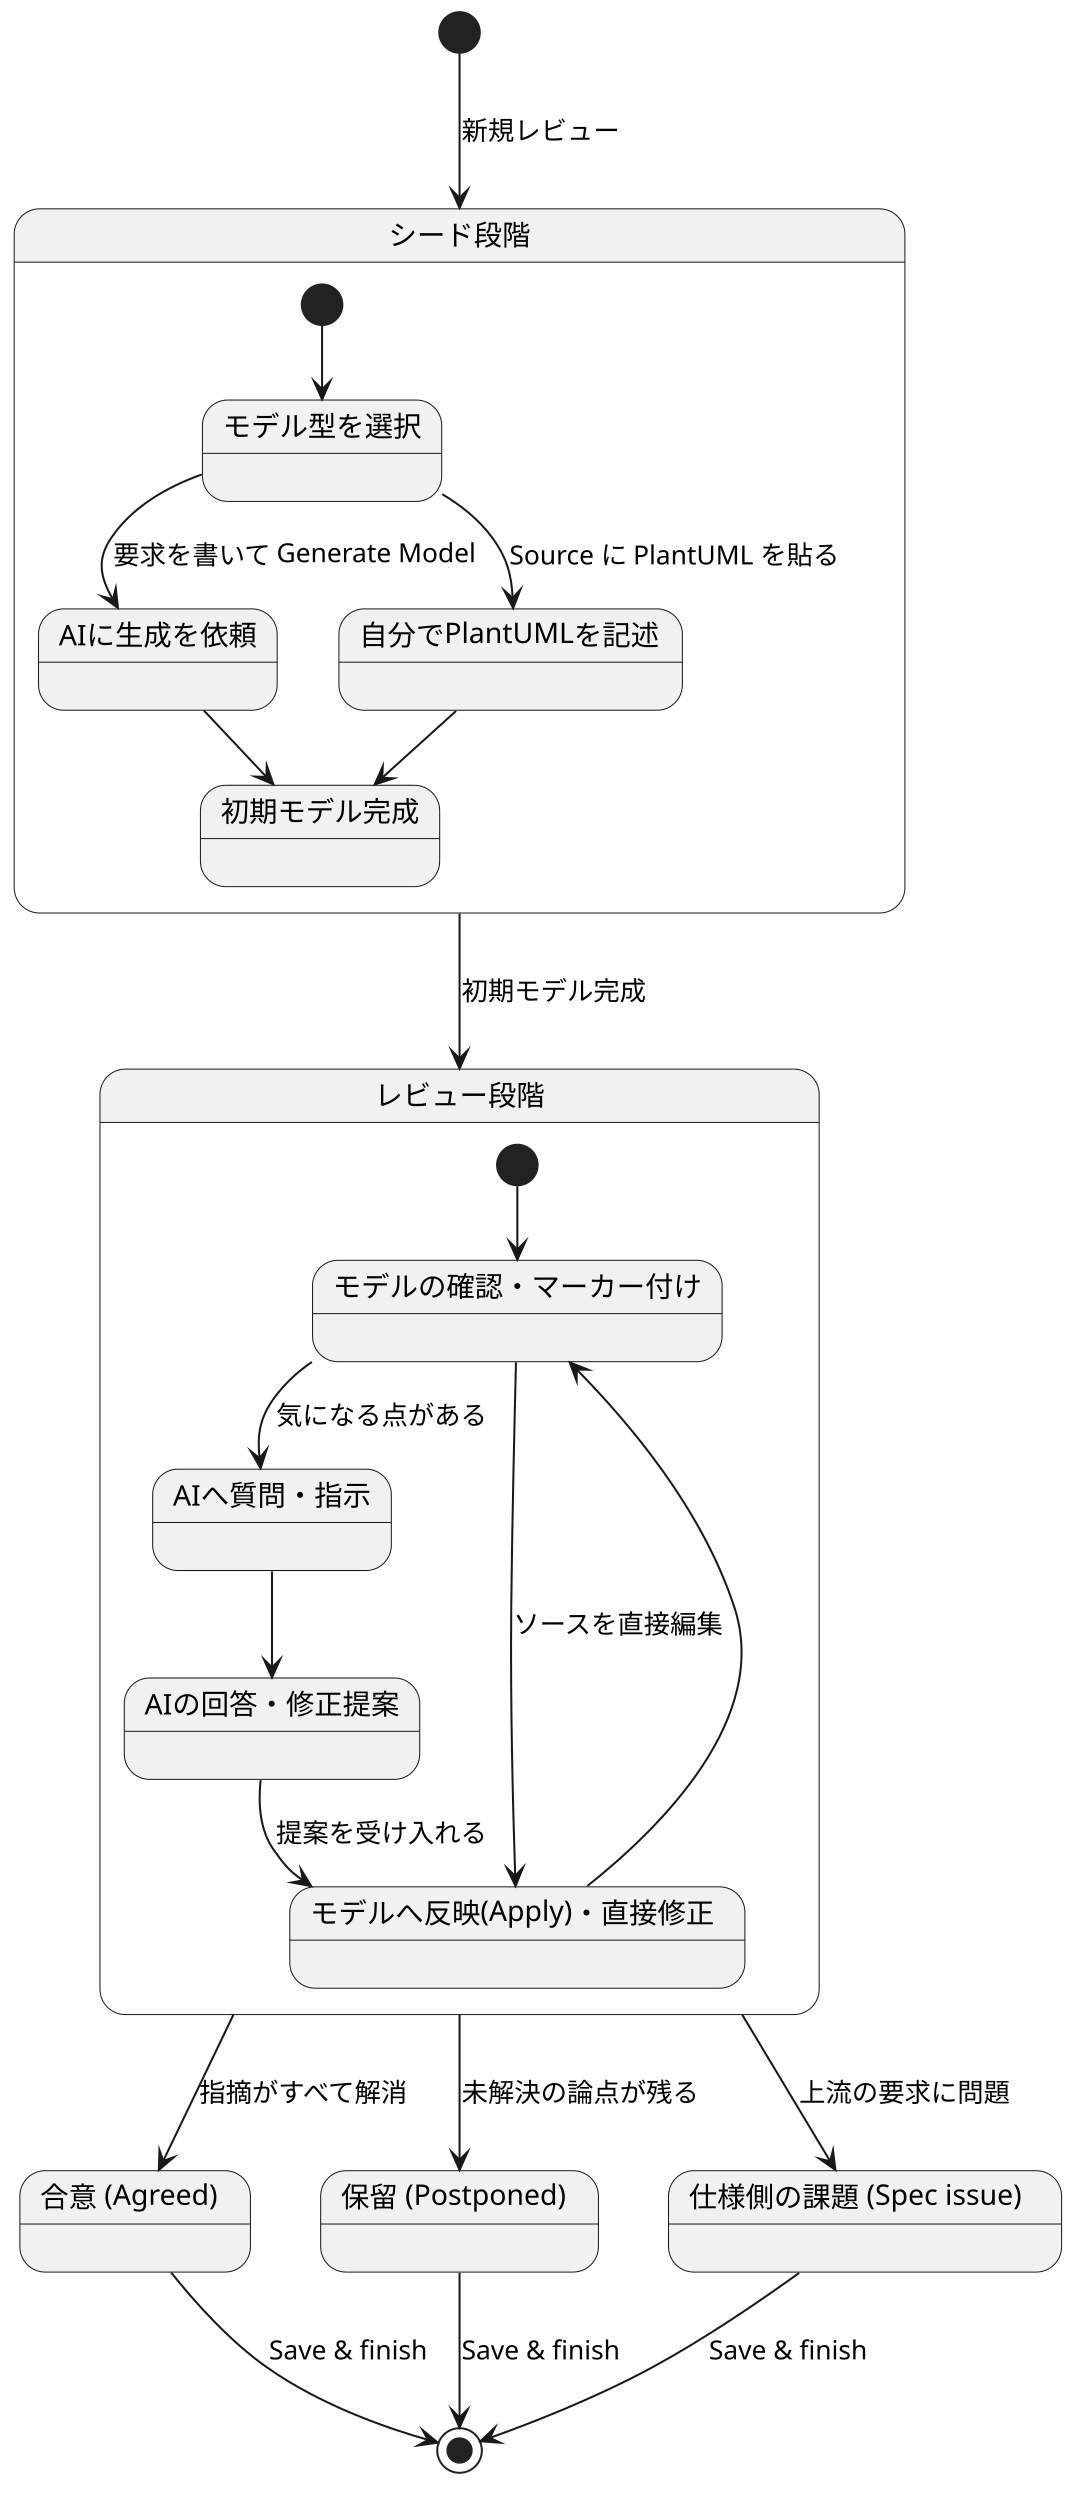
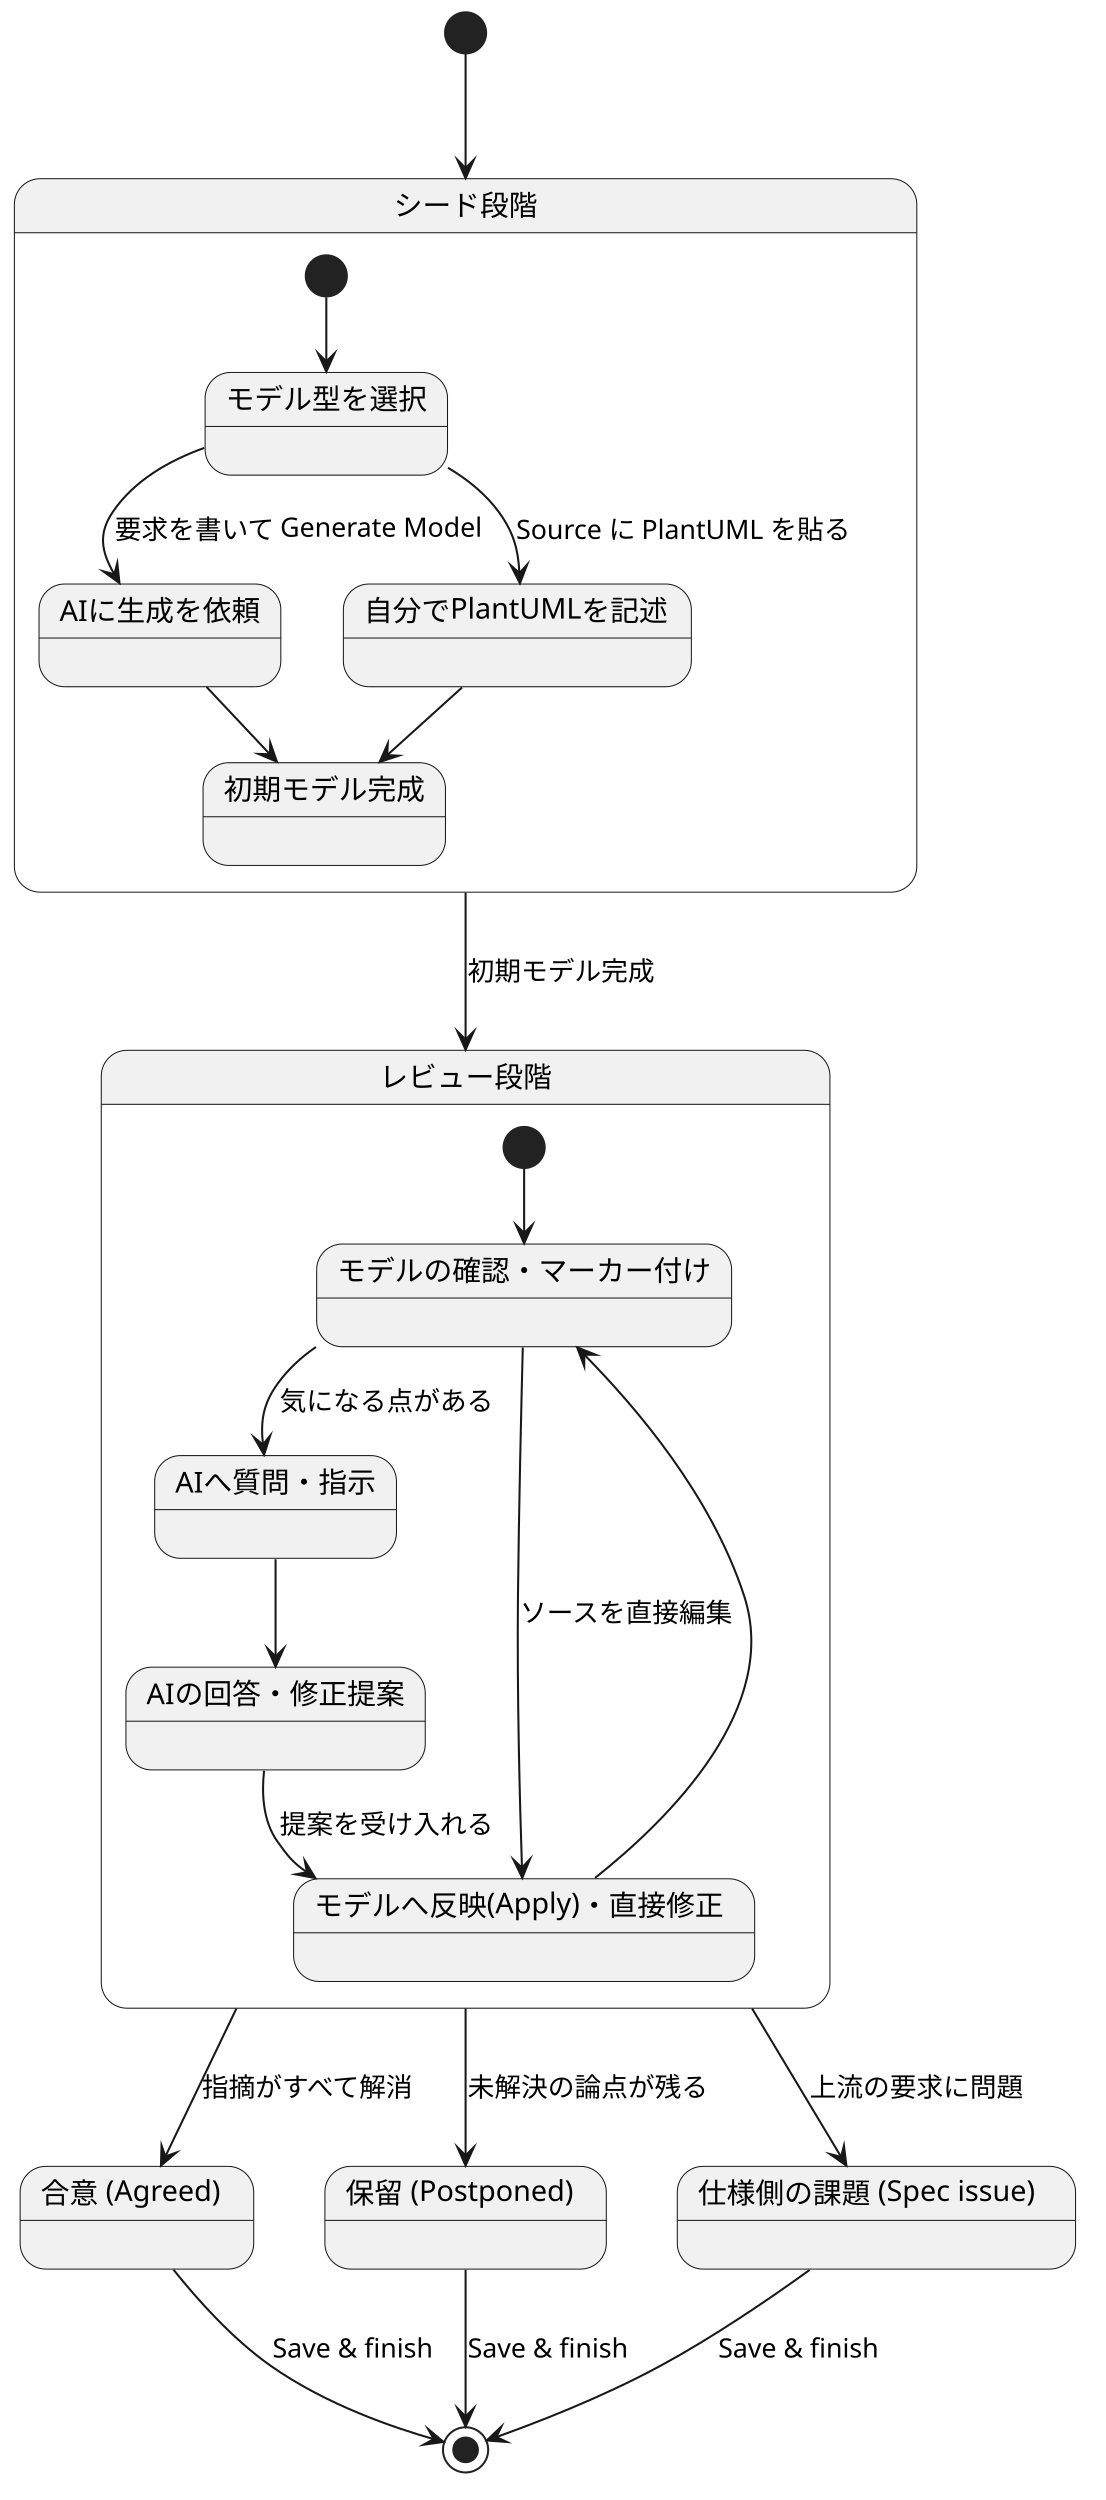
- <svg xmlns="http://www.w3.org/2000/svg" contentStyleType="text/css" data-diagram-type="STATE" height="1233px" preserveAspectRatio="none" style="width:538px;height:1233px;background:#FFFFFF;" version="1.1" viewBox="0 0 538 1233" width="538px" zoomAndPan="magnify">
+ <svg xmlns="http://www.w3.org/2000/svg" contentStyleType="text/css" data-diagram-type="STATE" height="1217px" preserveAspectRatio="none" style="width:538px;height:1217px;background:#FFFFFF;" version="1.1" viewBox="0 0 538 1217" width="538px" zoomAndPan="magnify">
  <defs />
  <g>
    <g class="entity" data-qualified-name="Seed" data-source-line="5" id="ent0001">
-       <path d="M19.5,103 L433.8,103 A12.5,12.5 0 0 1 446.3,115.5 L446.3,129.297 L7,129.297 L7,115.5 A12.5,12.5 0 0 1 19.5,103" fill="#F1F1F1" />
-       <rect fill="none" height="347.297" rx="12.5" ry="12.5" style="stroke:#181818;stroke-width:0.5;" width="439.3" x="7" y="103" />
-       <line style="stroke:#181818;stroke-width:0.5;" x1="7" x2="446.3" y1="129.297" y2="129.297" />
-       <text fill="#000000" font-family="sans-serif" font-size="14" lengthAdjust="spacing" textLength="70" x="191.65" y="120.995">シード段階</text>
+       <path d="M19.5,87 L433.8,87 A12.5,12.5 0 0 1 446.3,99.5 L446.3,113.297 L7,113.297 L7,99.5 A12.5,12.5 0 0 1 19.5,87" fill="#F1F1F1" />
+       <rect fill="none" height="347.297" rx="12.5" ry="12.5" style="stroke:#181818;stroke-width:0.5;" width="439.3" x="7" y="87" />
+       <line style="stroke:#181818;stroke-width:0.5;" x1="7" x2="446.3" y1="113.297" y2="113.297" />
+       <text fill="#000000" font-family="sans-serif" font-size="14" lengthAdjust="spacing" textLength="70" x="191.65" y="104.995">シード段階</text>
      <g class="entity" data-qualified-name="Seed.SelectType" data-source-line="7" id="ent0002">
-         <rect fill="#F1F1F1" height="50" rx="12.5" ry="12.5" style="stroke:#181818;stroke-width:0.5;" width="118" x="99.85" y="197.297" />
-         <line style="stroke:#181818;stroke-width:0.5;" x1="99.85" x2="217.85" y1="223.594" y2="223.594" />
-         <text fill="#000000" font-family="sans-serif" font-size="14" lengthAdjust="spacing" textLength="98" x="109.85" y="215.292">モデル型を選択</text>
+         <rect fill="#F1F1F1" height="50" rx="12.5" ry="12.5" style="stroke:#181818;stroke-width:0.5;" width="118" x="99.85" y="181.297" />
+         <line style="stroke:#181818;stroke-width:0.5;" x1="99.85" x2="217.85" y1="207.594" y2="207.594" />
+         <text fill="#000000" font-family="sans-serif" font-size="14" lengthAdjust="spacing" textLength="98" x="109.85" y="199.292">モデル型を選択</text>
      </g>
      <g class="entity" data-qualified-name="Seed.AIGenerate" data-source-line="8" id="ent0003">
-         <rect fill="#F1F1F1" height="50" rx="12.5" ry="12.5" style="stroke:#181818;stroke-width:0.5;" width="117.706" x="19" y="300.297" />
-         <line style="stroke:#181818;stroke-width:0.5;" x1="19" x2="136.706" y1="326.594" y2="326.594" />
-         <text fill="#000000" font-family="sans-serif" font-size="14" lengthAdjust="spacing" textLength="97.706" x="29" y="318.292">AIに生成を依頼</text>
+         <rect fill="#F1F1F1" height="50" rx="12.5" ry="12.5" style="stroke:#181818;stroke-width:0.5;" width="117.706" x="19" y="284.297" />
+         <line style="stroke:#181818;stroke-width:0.5;" x1="19" x2="136.706" y1="310.594" y2="310.594" />
+         <text fill="#000000" font-family="sans-serif" font-size="14" lengthAdjust="spacing" textLength="97.706" x="29" y="302.292">AIに生成を依頼</text>
      </g>
      <g class="entity" data-qualified-name="Seed.HumanWrite" data-source-line="9" id="ent0004">
-         <rect fill="#F1F1F1" height="50" rx="12.5" ry="12.5" style="stroke:#181818;stroke-width:0.5;" width="169.399" x="167.15" y="300.297" />
-         <line style="stroke:#181818;stroke-width:0.5;" x1="167.15" x2="336.549" y1="326.594" y2="326.594" />
-         <text fill="#000000" font-family="sans-serif" font-size="14" lengthAdjust="spacing" textLength="149.399" x="177.15" y="318.292">自分でPlantUMLを記述</text>
+         <rect fill="#F1F1F1" height="50" rx="12.5" ry="12.5" style="stroke:#181818;stroke-width:0.5;" width="169.399" x="167.15" y="284.297" />
+         <line style="stroke:#181818;stroke-width:0.5;" x1="167.15" x2="336.549" y1="310.594" y2="310.594" />
+         <text fill="#000000" font-family="sans-serif" font-size="14" lengthAdjust="spacing" textLength="149.399" x="177.15" y="302.292">自分でPlantUMLを記述</text>
      </g>
      <g class="entity" data-qualified-name="Seed.Drafted" data-source-line="10" id="ent0005">
-         <rect fill="#F1F1F1" height="50" rx="12.5" ry="12.5" style="stroke:#181818;stroke-width:0.5;" width="118" x="98.85" y="387.297" />
-         <line style="stroke:#181818;stroke-width:0.5;" x1="98.85" x2="216.85" y1="413.594" y2="413.594" />
-         <text fill="#000000" font-family="sans-serif" font-size="14" lengthAdjust="spacing" textLength="98" x="108.85" y="405.292">初期モデル完成</text>
+         <rect fill="#F1F1F1" height="50" rx="12.5" ry="12.5" style="stroke:#181818;stroke-width:0.5;" width="118" x="98.85" y="371.297" />
+         <line style="stroke:#181818;stroke-width:0.5;" x1="98.85" x2="216.85" y1="397.594" y2="397.594" />
+         <text fill="#000000" font-family="sans-serif" font-size="14" lengthAdjust="spacing" textLength="98" x="108.85" y="389.292">初期モデル完成</text>
      </g>
      <g class="start_entity" data-qualified-name="Seed..start.Seed" data-source-line="6" id="ent0014">
-         <ellipse cx="158.85" cy="150.297" fill="#222222" rx="10" ry="10" style="stroke:#222222;stroke-width:1;" />
+         <ellipse cx="158.85" cy="134.297" fill="#222222" rx="10" ry="10" style="stroke:#222222;stroke-width:1;" />
      </g>
      <g class="link" data-entity-1="ent0014" data-entity-2="ent0002" data-link-type="dependency" data-source-line="6" id="lnk15">
-         <path d="M158.85,160.737 C158.85,169.997 158.85,179.487 158.85,191.977" fill="none" id="*start*Seed-to-SelectType" style="stroke:#181818;stroke-width:1;" />
-         <polygon fill="#181818" points="158.85,196.977,162.85,187.977,158.85,191.977,154.85,187.977,158.85,196.977" style="stroke:#181818;stroke-width:1;stroke-linejoin:miter;stroke-miterlimit:10;" />
+         <path d="M158.85,144.737 C158.85,153.997 158.85,163.487 158.85,175.977" fill="none" id="*start*Seed-to-SelectType" style="stroke:#181818;stroke-width:1;" />
+         <polygon fill="#181818" points="158.85,180.977,162.85,171.977,158.85,175.977,154.85,171.977,158.85,180.977" style="stroke:#181818;stroke-width:1;stroke-linejoin:miter;stroke-miterlimit:10;" />
      </g>
      <g class="link" data-entity-1="ent0002" data-entity-2="ent0003" data-link-type="dependency" data-source-line="11" id="lnk16">
-         <path d="M99.46,234.037 C82.19,240.227 65.2,249.957 54.85,265.297 C47.78,275.777 49.197,284.425 55.657,295.534" fill="none" id="SelectType-to-AIGenerate" style="stroke:#181818;stroke-width:1;" />
-         <polygon fill="#181818" points="58.17,299.857,57.104,290.066,55.657,295.534,50.188,294.087,58.17,299.857" style="stroke:#181818;stroke-width:1;stroke-linejoin:miter;stroke-miterlimit:10;" />
-         <text fill="#000000" font-family="sans-serif" font-size="13" lengthAdjust="spacing" textLength="186.012" x="55.85" y="278.364">要求を書いて Generate Model</text>
+         <path d="M99.46,218.037 C82.19,224.227 65.2,233.957 54.85,249.297 C47.78,259.777 49.197,268.425 55.657,279.534" fill="none" id="SelectType-to-AIGenerate" style="stroke:#181818;stroke-width:1;" />
+         <polygon fill="#181818" points="58.17,283.857,57.104,274.066,55.657,279.534,50.188,278.087,58.17,283.857" style="stroke:#181818;stroke-width:1;stroke-linejoin:miter;stroke-miterlimit:10;" />
+         <text fill="#000000" font-family="sans-serif" font-size="13" lengthAdjust="spacing" textLength="186.012" x="55.85" y="262.364">要求を書いて Generate Model</text>
      </g>
      <g class="link" data-entity-1="ent0002" data-entity-2="ent0004" data-link-type="dependency" data-source-line="12" id="lnk17">
-         <path d="M218.09,243.727 C227.61,249.377 236.42,256.467 242.85,265.297 C250.05,275.177 252.268,283.493 252.848,294.973" fill="none" id="SelectType-to-HumanWrite" style="stroke:#181818;stroke-width:1;" />
-         <polygon fill="#181818" points="253.1,299.967,256.641,290.776,252.848,294.973,248.651,291.18,253.1,299.967" style="stroke:#181818;stroke-width:1;stroke-linejoin:miter;stroke-miterlimit:10;" />
-         <text fill="#000000" font-family="sans-serif" font-size="13" lengthAdjust="spacing" textLength="170.06" x="251.24" y="278.364">Source に PlantUML を貼る</text>
+         <path d="M218.09,227.727 C227.61,233.377 236.42,240.467 242.85,249.297 C250.05,259.177 252.268,267.493 252.848,278.973" fill="none" id="SelectType-to-HumanWrite" style="stroke:#181818;stroke-width:1;" />
+         <polygon fill="#181818" points="253.1,283.967,256.641,274.776,252.848,278.973,248.651,275.18,253.1,283.967" style="stroke:#181818;stroke-width:1;stroke-linejoin:miter;stroke-miterlimit:10;" />
+         <text fill="#000000" font-family="sans-serif" font-size="13" lengthAdjust="spacing" textLength="170.06" x="251.24" y="262.364">Source に PlantUML を貼る</text>
      </g>
      <g class="link" data-entity-1="ent0003" data-entity-2="ent0005" data-link-type="dependency" data-source-line="13" id="lnk18">
-         <path d="M100.56,350.427 C111.28,361.817 120.623,371.736 131.383,383.166" fill="none" id="AIGenerate-to-Drafted" style="stroke:#181818;stroke-width:1;" />
-         <polygon fill="#181818" points="134.81,386.807,131.554,377.512,131.383,383.166,125.728,382.995,134.81,386.807" style="stroke:#181818;stroke-width:1;stroke-linejoin:miter;stroke-miterlimit:10;" />
+         <path d="M100.56,334.427 C111.28,345.817 120.623,355.736 131.383,367.166" fill="none" id="AIGenerate-to-Drafted" style="stroke:#181818;stroke-width:1;" />
+         <polygon fill="#181818" points="134.81,370.807,131.554,361.512,131.383,367.166,125.728,366.995,134.81,370.807" style="stroke:#181818;stroke-width:1;stroke-linejoin:miter;stroke-miterlimit:10;" />
      </g>
      <g class="link" data-entity-1="ent0004" data-entity-2="ent0005" data-link-type="dependency" data-source-line="14" id="lnk19">
-         <path d="M224.92,350.657 C212.33,362.037 201.089,372.204 188.499,383.584" fill="none" id="HumanWrite-to-Drafted" style="stroke:#181818;stroke-width:1;" />
-         <polygon fill="#181818" points="184.79,386.937,194.149,383.869,188.499,383.584,188.785,377.934,184.79,386.937" style="stroke:#181818;stroke-width:1;stroke-linejoin:miter;stroke-miterlimit:10;" />
+         <path d="M224.92,334.657 C212.33,346.037 201.089,356.204 188.499,367.584" fill="none" id="HumanWrite-to-Drafted" style="stroke:#181818;stroke-width:1;" />
+         <polygon fill="#181818" points="184.79,370.937,194.149,367.869,188.499,367.584,188.785,361.934,184.79,370.937" style="stroke:#181818;stroke-width:1;stroke-linejoin:miter;stroke-miterlimit:10;" />
      </g>
    </g>
    <g class="entity" data-qualified-name="Review" data-source-line="17" id="ent0006">
-       <path d="M61.8,527.29 L391.51,527.29 A12.5,12.5 0 0 1 404.01,539.79 L404.01,553.587 L49.3,553.587 L49.3,539.79 A12.5,12.5 0 0 1 61.8,527.29" fill="#F1F1F1" />
-       <rect fill="none" height="466.297" rx="12.5" ry="12.5" style="stroke:#181818;stroke-width:0.5;" width="354.71" x="49.3" y="527.29" />
-       <line style="stroke:#181818;stroke-width:0.5;" x1="49.3" x2="404.01" y1="553.587" y2="553.587" />
-       <text fill="#000000" font-family="sans-serif" font-size="14" lengthAdjust="spacing" textLength="84" x="184.655" y="545.285">レビュー段階</text>
+       <path d="M61.8,511.29 L391.51,511.29 A12.5,12.5 0 0 1 404.01,523.79 L404.01,537.587 L49.3,537.587 L49.3,523.79 A12.5,12.5 0 0 1 61.8,511.29" fill="#F1F1F1" />
+       <rect fill="none" height="466.297" rx="12.5" ry="12.5" style="stroke:#181818;stroke-width:0.5;" width="354.71" x="49.3" y="511.29" />
+       <line style="stroke:#181818;stroke-width:0.5;" x1="49.3" x2="404.01" y1="537.587" y2="537.587" />
+       <text fill="#000000" font-family="sans-serif" font-size="14" lengthAdjust="spacing" textLength="84" x="184.655" y="529.285">レビュー段階</text>
      <g class="entity" data-qualified-name="Review.Inspecting" data-source-line="19" id="ent0007">
-         <rect fill="#F1F1F1" height="50" rx="12.5" ry="12.5" style="stroke:#181818;stroke-width:0.5;" width="201.999" x="154.15" y="621.587" />
-         <line style="stroke:#181818;stroke-width:0.5;" x1="154.15" x2="356.149" y1="647.884" y2="647.884" />
-         <text fill="#000000" font-family="sans-serif" font-size="14" lengthAdjust="spacing" textLength="181.999" x="164.15" y="639.582">モデルの確認・マーカー付け</text>
+         <rect fill="#F1F1F1" height="50" rx="12.5" ry="12.5" style="stroke:#181818;stroke-width:0.5;" width="201.999" x="154.15" y="605.587" />
+         <line style="stroke:#181818;stroke-width:0.5;" x1="154.15" x2="356.149" y1="631.884" y2="631.884" />
+         <text fill="#000000" font-family="sans-serif" font-size="14" lengthAdjust="spacing" textLength="181.999" x="164.15" y="623.582">モデルの確認・マーカー付け</text>
      </g>
      <g class="entity" data-qualified-name="Review.Asking" data-source-line="20" id="ent0008">
-         <rect fill="#F1F1F1" height="50" rx="12.5" ry="12.5" style="stroke:#181818;stroke-width:0.5;" width="117.706" x="75.3" y="724.587" />
-         <line style="stroke:#181818;stroke-width:0.5;" x1="75.3" x2="193.006" y1="750.884" y2="750.884" />
-         <text fill="#000000" font-family="sans-serif" font-size="14" lengthAdjust="spacing" textLength="97.706" x="85.3" y="742.582">AIへ質問・指示</text>
+         <rect fill="#F1F1F1" height="50" rx="12.5" ry="12.5" style="stroke:#181818;stroke-width:0.5;" width="117.706" x="75.3" y="708.587" />
+         <line style="stroke:#181818;stroke-width:0.5;" x1="75.3" x2="193.006" y1="734.884" y2="734.884" />
+         <text fill="#000000" font-family="sans-serif" font-size="14" lengthAdjust="spacing" textLength="97.706" x="85.3" y="726.582">AIへ質問・指示</text>
      </g>
      <g class="entity" data-qualified-name="Review.Answering" data-source-line="21" id="ent0009">
-         <rect fill="#F1F1F1" height="50" rx="12.5" ry="12.5" style="stroke:#181818;stroke-width:0.5;" width="145.706" x="61.3" y="827.587" />
-         <line style="stroke:#181818;stroke-width:0.5;" x1="61.3" x2="207.006" y1="853.884" y2="853.884" />
-         <text fill="#000000" font-family="sans-serif" font-size="14" lengthAdjust="spacing" textLength="125.706" x="71.3" y="845.582">AIの回答・修正提案</text>
+         <rect fill="#F1F1F1" height="50" rx="12.5" ry="12.5" style="stroke:#181818;stroke-width:0.5;" width="145.706" x="61.3" y="811.587" />
+         <line style="stroke:#181818;stroke-width:0.5;" x1="61.3" x2="207.006" y1="837.884" y2="837.884" />
+         <text fill="#000000" font-family="sans-serif" font-size="14" lengthAdjust="spacing" textLength="125.706" x="71.3" y="829.582">AIの回答・修正提案</text>
      </g>
      <g class="entity" data-qualified-name="Review.Editing" data-source-line="22" id="ent0010">
-         <rect fill="#F1F1F1" height="50" rx="12.5" ry="12.5" style="stroke:#181818;stroke-width:0.5;" width="224.448" x="142.93" y="930.587" />
-         <line style="stroke:#181818;stroke-width:0.5;" x1="142.93" x2="367.378" y1="956.884" y2="956.884" />
-         <text fill="#000000" font-family="sans-serif" font-size="14" lengthAdjust="spacing" textLength="204.448" x="152.93" y="948.582">モデルへ反映(Apply)・直接修正</text>
+         <rect fill="#F1F1F1" height="50" rx="12.5" ry="12.5" style="stroke:#181818;stroke-width:0.5;" width="224.448" x="142.93" y="914.587" />
+         <line style="stroke:#181818;stroke-width:0.5;" x1="142.93" x2="367.378" y1="940.884" y2="940.884" />
+         <text fill="#000000" font-family="sans-serif" font-size="14" lengthAdjust="spacing" textLength="204.448" x="152.93" y="932.582">モデルへ反映(Apply)・直接修正</text>
      </g>
      <g class="start_entity" data-qualified-name="Review..start.Review" data-source-line="18" id="ent0020">
-         <ellipse cx="255.15" cy="574.587" fill="#222222" rx="10" ry="10" style="stroke:#222222;stroke-width:1;" />
+         <ellipse cx="255.15" cy="558.587" fill="#222222" rx="10" ry="10" style="stroke:#222222;stroke-width:1;" />
      </g>
      <g class="link" data-entity-1="ent0020" data-entity-2="ent0007" data-link-type="dependency" data-source-line="18" id="lnk21">
-         <path d="M255.15,585.027 C255.15,594.287 255.15,603.777 255.15,616.267" fill="none" id="*start*Review-to-Inspecting" style="stroke:#181818;stroke-width:1;" />
-         <polygon fill="#181818" points="255.15,621.267,259.15,612.267,255.15,616.267,251.15,612.267,255.15,621.267" style="stroke:#181818;stroke-width:1;stroke-linejoin:miter;stroke-miterlimit:10;" />
+         <path d="M255.15,569.027 C255.15,578.287 255.15,587.777 255.15,600.267" fill="none" id="*start*Review-to-Inspecting" style="stroke:#181818;stroke-width:1;" />
+         <polygon fill="#181818" points="255.15,605.267,259.15,596.267,255.15,600.267,251.15,596.267,255.15,605.267" style="stroke:#181818;stroke-width:1;stroke-linejoin:miter;stroke-miterlimit:10;" />
      </g>
      <g class="link" data-entity-1="ent0007" data-entity-2="ent0008" data-link-type="dependency" data-source-line="23" id="lnk22">
-         <path d="M153.8,671.727 C146.64,676.637 140.26,682.517 135.15,689.587 C128.07,699.387 126.778,707.715 128.008,719.205" fill="none" id="Inspecting-to-Asking" style="stroke:#181818;stroke-width:1;" />
-         <polygon fill="#181818" points="128.54,724.177,131.559,714.802,128.008,719.205,123.605,715.654,128.54,724.177" style="stroke:#181818;stroke-width:1;stroke-linejoin:miter;stroke-miterlimit:10;" />
-         <text fill="#000000" font-family="sans-serif" font-size="13" lengthAdjust="spacing" textLength="104" x="136.15" y="702.654">気になる点がある</text>
+         <path d="M153.8,655.727 C146.64,660.637 140.26,666.517 135.15,673.587 C128.07,683.387 126.778,691.715 128.008,703.205" fill="none" id="Inspecting-to-Asking" style="stroke:#181818;stroke-width:1;" />
+         <polygon fill="#181818" points="128.54,708.177,131.559,698.802,128.008,703.205,123.605,699.654,128.54,708.177" style="stroke:#181818;stroke-width:1;stroke-linejoin:miter;stroke-miterlimit:10;" />
+         <text fill="#000000" font-family="sans-serif" font-size="13" lengthAdjust="spacing" textLength="104" x="136.15" y="686.654">気になる点がある</text>
      </g>
      <g class="link" data-entity-1="ent0008" data-entity-2="ent0009" data-link-type="dependency" data-source-line="24" id="lnk23">
-         <path d="M134.15,775.037 C134.15,790.917 134.15,806.527 134.15,822.367" fill="none" id="Asking-to-Answering" style="stroke:#181818;stroke-width:1;" />
-         <polygon fill="#181818" points="134.15,827.367,138.15,818.367,134.15,822.367,130.15,818.367,134.15,827.367" style="stroke:#181818;stroke-width:1;stroke-linejoin:miter;stroke-miterlimit:10;" />
+         <path d="M134.15,759.037 C134.15,774.917 134.15,790.527 134.15,806.367" fill="none" id="Asking-to-Answering" style="stroke:#181818;stroke-width:1;" />
+         <polygon fill="#181818" points="134.15,811.367,138.15,802.367,134.15,806.367,130.15,802.367,134.15,811.367" style="stroke:#181818;stroke-width:1;stroke-linejoin:miter;stroke-miterlimit:10;" />
      </g>
      <g class="link" data-entity-1="ent0009" data-entity-2="ent0010" data-link-type="dependency" data-source-line="25" id="lnk24">
-         <path d="M128.54,877.997 C127.31,889.487 128.07,902.787 135.15,912.587 C140.19,919.567 142.365,922.556 149.405,927.416" fill="none" id="Answering-to-Editing" style="stroke:#181818;stroke-width:1;" />
-         <polygon fill="#181818" points="153.52,930.257,148.386,921.852,149.405,927.416,143.841,928.436,153.52,930.257" style="stroke:#181818;stroke-width:1;stroke-linejoin:miter;stroke-miterlimit:10;" />
-         <text fill="#000000" font-family="sans-serif" font-size="13" lengthAdjust="spacing" textLength="104" x="136.15" y="908.654">提案を受け入れる</text>
+         <path d="M128.54,861.997 C127.31,873.487 128.07,886.787 135.15,896.587 C140.19,903.567 142.365,906.556 149.405,911.416" fill="none" id="Answering-to-Editing" style="stroke:#181818;stroke-width:1;" />
+         <polygon fill="#181818" points="153.52,914.257,148.386,905.852,149.405,911.416,143.841,912.436,153.52,914.257" style="stroke:#181818;stroke-width:1;stroke-linejoin:miter;stroke-miterlimit:10;" />
+         <text fill="#000000" font-family="sans-serif" font-size="13" lengthAdjust="spacing" textLength="104" x="136.15" y="892.654">提案を受け入れる</text>
      </g>
      <g class="link" data-entity-1="ent0010" data-entity-2="ent0007" data-link-type="dependency" data-source-line="26" id="lnk25">
-         <path d="M289.66,930.187 C327.31,900.277 380.01,846.857 362.15,792.587 C346.21,744.147 310.695,702.172 284.455,675.482" fill="none" id="Editing-to-Inspecting" style="stroke:#181818;stroke-width:1;" />
-         <polygon fill="#181818" points="280.95,671.917,284.407,681.139,284.455,675.482,290.112,675.53,280.95,671.917" style="stroke:#181818;stroke-width:1;stroke-linejoin:miter;stroke-miterlimit:10;" />
+         <path d="M289.66,914.187 C327.31,884.277 380.01,830.857 362.15,776.587 C346.21,728.147 310.695,686.172 284.455,659.482" fill="none" id="Editing-to-Inspecting" style="stroke:#181818;stroke-width:1;" />
+         <polygon fill="#181818" points="280.95,655.917,284.407,665.139,284.455,659.482,290.112,659.53,280.95,655.917" style="stroke:#181818;stroke-width:1;stroke-linejoin:miter;stroke-miterlimit:10;" />
      </g>
      <g class="link" data-entity-1="ent0007" data-entity-2="ent0010" data-link-type="dependency" data-source-line="27" id="lnk26">
-         <path d="M254.49,671.957 C253.75,700.767 252.59,750.167 252.15,792.587 C251.65,841.387 253.044,893.46 254.095,925.17" fill="none" id="Inspecting-to-Editing" style="stroke:#181818;stroke-width:1;" />
-         <polygon fill="#181818" points="254.26,930.167,257.96,921.039,254.095,925.17,249.964,921.304,254.26,930.167" style="stroke:#181818;stroke-width:1;stroke-linejoin:miter;stroke-miterlimit:10;" />
-         <text fill="#000000" font-family="sans-serif" font-size="13" lengthAdjust="spacing" textLength="104" x="253.15" y="805.654">ソースを直接編集</text>
+         <path d="M254.49,655.957 C253.75,684.767 252.59,734.167 252.15,776.587 C251.65,825.387 253.044,877.46 254.095,909.17" fill="none" id="Inspecting-to-Editing" style="stroke:#181818;stroke-width:1;" />
+         <polygon fill="#181818" points="254.26,914.167,257.96,905.039,254.095,909.17,249.964,905.304,254.26,914.167" style="stroke:#181818;stroke-width:1;stroke-linejoin:miter;stroke-miterlimit:10;" />
+         <text fill="#000000" font-family="sans-serif" font-size="13" lengthAdjust="spacing" textLength="104" x="253.15" y="789.654">ソースを直接編集</text>
      </g>
    </g>
    <g class="entity" data-qualified-name="Agreed" data-source-line="30" id="ent0011">
-       <rect fill="#F1F1F1" height="50" rx="12.5" ry="12.5" style="stroke:#181818;stroke-width:0.5;" width="113.707" x="9.8" y="1070.59" />
-       <line style="stroke:#181818;stroke-width:0.5;" x1="9.8" x2="123.507" y1="1096.887" y2="1096.887" />
-       <text fill="#000000" font-family="sans-serif" font-size="14" lengthAdjust="spacing" textLength="93.707" x="19.8" y="1088.585">合意 (Agreed)</text>
+       <rect fill="#F1F1F1" height="50" rx="12.5" ry="12.5" style="stroke:#181818;stroke-width:0.5;" width="113.707" x="9.8" y="1054.59" />
+       <line style="stroke:#181818;stroke-width:0.5;" x1="9.8" x2="123.507" y1="1080.887" y2="1080.887" />
+       <text fill="#000000" font-family="sans-serif" font-size="14" lengthAdjust="spacing" textLength="93.707" x="19.8" y="1072.585">合意 (Agreed)</text>
    </g>
    <g class="entity" data-qualified-name="Postponed" data-source-line="31" id="ent0012">
-       <rect fill="#F1F1F1" height="50" rx="12.5" ry="12.5" style="stroke:#181818;stroke-width:0.5;" width="136.99" x="158.16" y="1070.59" />
-       <line style="stroke:#181818;stroke-width:0.5;" x1="158.16" x2="295.15" y1="1096.887" y2="1096.887" />
-       <text fill="#000000" font-family="sans-serif" font-size="14" lengthAdjust="spacing" textLength="116.99" x="168.16" y="1088.585">保留 (Postponed)</text>
+       <rect fill="#F1F1F1" height="50" rx="12.5" ry="12.5" style="stroke:#181818;stroke-width:0.5;" width="136.99" x="158.16" y="1054.59" />
+       <line style="stroke:#181818;stroke-width:0.5;" x1="158.16" x2="295.15" y1="1080.887" y2="1080.887" />
+       <text fill="#000000" font-family="sans-serif" font-size="14" lengthAdjust="spacing" textLength="116.99" x="168.16" y="1072.585">保留 (Postponed)</text>
    </g>
    <g class="entity" data-qualified-name="SpecIssue" data-source-line="32" id="ent0013">
-       <rect fill="#F1F1F1" height="50" rx="12.5" ry="12.5" style="stroke:#181818;stroke-width:0.5;" width="193.872" x="329.71" y="1070.59" />
-       <line style="stroke:#181818;stroke-width:0.5;" x1="329.71" x2="523.582" y1="1096.887" y2="1096.887" />
-       <text fill="#000000" font-family="sans-serif" font-size="14" lengthAdjust="spacing" textLength="173.872" x="339.71" y="1088.585">仕様側の課題 (Spec issue)</text>
+       <rect fill="#F1F1F1" height="50" rx="12.5" ry="12.5" style="stroke:#181818;stroke-width:0.5;" width="193.872" x="329.71" y="1054.59" />
+       <line style="stroke:#181818;stroke-width:0.5;" x1="329.71" x2="523.582" y1="1080.887" y2="1080.887" />
+       <text fill="#000000" font-family="sans-serif" font-size="14" lengthAdjust="spacing" textLength="173.872" x="339.71" y="1072.585">仕様側の課題 (Spec issue)</text>
    </g>
    <g class="start_entity" data-qualified-name=".start." data-source-line="34" id="ent0027">
      <ellipse cx="226.65" cy="16" fill="#222222" rx="10" ry="10" style="stroke:#222222;stroke-width:1;" />
    </g>
    <g class="end_entity" data-qualified-name=".end." data-source-line="40" id="ent0033">
-       <ellipse cx="226.65" cy="1208.59" fill="none" rx="11" ry="11" style="stroke:#222222;stroke-width:1;" />
-       <ellipse cx="226.65" cy="1208.59" fill="#222222" rx="6" ry="6" style="stroke:#222222;stroke-width:1;" />
+       <ellipse cx="226.65" cy="1192.59" fill="none" rx="11" ry="11" style="stroke:#222222;stroke-width:1;" />
+       <ellipse cx="226.65" cy="1192.59" fill="#222222" rx="6" ry="6" style="stroke:#222222;stroke-width:1;" />
    </g>
    <g class="link" data-entity-1="ent0027" data-entity-2="ent0001" data-link-type="dependency" data-source-line="34" id="lnk28">
-       <path d="M226.65,26.2 C226.65,40.33 226.65,64.25 226.65,97.56" fill="none" id="*start*-to-Seed" style="stroke:#181818;stroke-width:1;" />
-       <polygon fill="#181818" points="226.65,102.56,230.65,93.56,226.65,97.56,222.65,93.56,226.65,102.56" style="stroke:#181818;stroke-width:1;stroke-linejoin:miter;stroke-miterlimit:10;" />
-       <text fill="#000000" font-family="sans-serif" font-size="13" lengthAdjust="spacing" textLength="78" x="227.65" y="69.067">新規レビュー</text>
+       <path d="M226.65,26.21 C226.65,38.12 226.65,55.46 226.65,81.78" fill="none" id="*start*-to-Seed" style="stroke:#181818;stroke-width:1;" />
+       <polygon fill="#181818" points="226.65,86.78,230.65,77.78,226.65,81.78,222.65,77.78,226.65,86.78" style="stroke:#181818;stroke-width:1;stroke-linejoin:miter;stroke-miterlimit:10;" />
    </g>
    <g class="link" data-entity-1="ent0001" data-entity-2="ent0006" data-link-type="dependency" data-source-line="35" id="lnk29">
-       <path d="M226.65,450.56 C226.65,475.39 226.65,496.27 226.65,522.02" fill="none" id="Seed-to-Review" style="stroke:#181818;stroke-width:1;" />
-       <polygon fill="#181818" points="226.65,527.02,230.65,518.02,226.65,522.02,222.65,518.02,226.65,527.02" style="stroke:#181818;stroke-width:1;stroke-linejoin:miter;stroke-miterlimit:10;" />
-       <text fill="#000000" font-family="sans-serif" font-size="13" lengthAdjust="spacing" textLength="91" x="227.65" y="493.357">初期モデル完成</text>
+       <path d="M226.65,434.56 C226.65,459.39 226.65,480.27 226.65,506.02" fill="none" id="Seed-to-Review" style="stroke:#181818;stroke-width:1;" />
+       <polygon fill="#181818" points="226.65,511.02,230.65,502.02,226.65,506.02,222.65,502.02,226.65,511.02" style="stroke:#181818;stroke-width:1;stroke-linejoin:miter;stroke-miterlimit:10;" />
+       <text fill="#000000" font-family="sans-serif" font-size="13" lengthAdjust="spacing" textLength="91" x="227.65" y="477.357">初期モデル完成</text>
    </g>
    <g class="link" data-entity-1="ent0006" data-entity-2="ent0011" data-link-type="dependency" data-source-line="36" id="lnk30">
-       <path d="M115.09,993.73 C100.27,1024.58 89.333,1047.352 80.513,1065.732" fill="none" id="Review-to-Agreed" style="stroke:#181818;stroke-width:1;" />
-       <polygon fill="#181818" points="78.35,1070.24,85.85,1063.856,80.513,1065.732,78.637,1060.395,78.35,1070.24" style="stroke:#181818;stroke-width:1;stroke-linejoin:miter;stroke-miterlimit:10;" />
-       <text fill="#000000" font-family="sans-serif" font-size="13" lengthAdjust="spacing" textLength="104" x="98.26" y="1036.657">指摘がすべて解消</text>
+       <path d="M115.09,977.73 C100.27,1008.58 89.333,1031.352 80.513,1049.732" fill="none" id="Review-to-Agreed" style="stroke:#181818;stroke-width:1;" />
+       <polygon fill="#181818" points="78.35,1054.24,85.85,1047.856,80.513,1049.732,78.637,1044.395,78.35,1054.24" style="stroke:#181818;stroke-width:1;stroke-linejoin:miter;stroke-miterlimit:10;" />
+       <text fill="#000000" font-family="sans-serif" font-size="13" lengthAdjust="spacing" textLength="104" x="98.26" y="1020.657">指摘がすべて解消</text>
    </g>
    <g class="link" data-entity-1="ent0006" data-entity-2="ent0012" data-link-type="dependency" data-source-line="37" id="lnk31">
-       <path d="M226.65,993.73 C226.65,1024.58 226.65,1046.86 226.65,1065.24" fill="none" id="Review-to-Postponed" style="stroke:#181818;stroke-width:1;" />
-       <polygon fill="#181818" points="226.65,1070.24,230.65,1061.24,226.65,1065.24,222.65,1061.24,226.65,1070.24" style="stroke:#181818;stroke-width:1;stroke-linejoin:miter;stroke-miterlimit:10;" />
-       <text fill="#000000" font-family="sans-serif" font-size="13" lengthAdjust="spacing" textLength="117" x="227.65" y="1036.657">未解決の論点が残る</text>
+       <path d="M226.65,977.73 C226.65,1008.58 226.65,1030.86 226.65,1049.24" fill="none" id="Review-to-Postponed" style="stroke:#181818;stroke-width:1;" />
+       <polygon fill="#181818" points="226.65,1054.24,230.65,1045.24,226.65,1049.24,222.65,1045.24,226.65,1054.24" style="stroke:#181818;stroke-width:1;stroke-linejoin:miter;stroke-miterlimit:10;" />
+       <text fill="#000000" font-family="sans-serif" font-size="13" lengthAdjust="spacing" textLength="117" x="227.65" y="1020.657">未解決の論点が残る</text>
    </g>
    <g class="link" data-entity-1="ent0006" data-entity-2="ent0013" data-link-type="dependency" data-source-line="38" id="lnk32">
-       <path d="M366.1,993.73 C384.62,1024.58 398.427,1047.573 409.457,1065.953" fill="none" id="Review-to-SpecIssue" style="stroke:#181818;stroke-width:1;" />
-       <polygon fill="#181818" points="412.03,1070.24,410.829,1060.465,409.457,1065.953,403.969,1064.581,412.03,1070.24" style="stroke:#181818;stroke-width:1;stroke-linejoin:miter;stroke-miterlimit:10;" />
-       <text fill="#000000" font-family="sans-serif" font-size="13" lengthAdjust="spacing" textLength="104" x="394.12" y="1036.657">上流の要求に問題</text>
+       <path d="M366.1,977.73 C384.62,1008.58 398.427,1031.573 409.457,1049.953" fill="none" id="Review-to-SpecIssue" style="stroke:#181818;stroke-width:1;" />
+       <polygon fill="#181818" points="412.03,1054.24,410.829,1044.465,409.457,1049.953,403.969,1048.581,412.03,1054.24" style="stroke:#181818;stroke-width:1;stroke-linejoin:miter;stroke-miterlimit:10;" />
+       <text fill="#000000" font-family="sans-serif" font-size="13" lengthAdjust="spacing" textLength="104" x="394.12" y="1020.657">上流の要求に問題</text>
    </g>
    <g class="link" data-entity-1="ent0011" data-entity-2="ent0033" data-link-type="dependency" data-source-line="40" id="lnk34">
-       <path d="M84.4,1120.81 C96.4,1135.84 113.35,1154.69 131.65,1167.59 C159.15,1186.97 192.683,1198.085 211.113,1203.355" fill="none" id="Agreed-to-*end*" style="stroke:#181818;stroke-width:1;" />
-       <polygon fill="#181818" points="215.92,1204.73,208.367,1198.41,211.113,1203.355,206.167,1206.101,215.92,1204.73" style="stroke:#181818;stroke-width:1;stroke-linejoin:miter;stroke-miterlimit:10;" />
-       <text fill="#000000" font-family="sans-serif" font-size="13" lengthAdjust="spacing" textLength="85.363" x="132.65" y="1163.657">Save &amp; finish</text>
+       <path d="M84.4,1104.81 C96.4,1119.84 113.35,1138.69 131.65,1151.59 C159.15,1170.97 192.683,1182.085 211.113,1187.355" fill="none" id="Agreed-to-*end*" style="stroke:#181818;stroke-width:1;" />
+       <polygon fill="#181818" points="215.92,1188.73,208.367,1182.41,211.113,1187.355,206.167,1190.101,215.92,1188.73" style="stroke:#181818;stroke-width:1;stroke-linejoin:miter;stroke-miterlimit:10;" />
+       <text fill="#000000" font-family="sans-serif" font-size="13" lengthAdjust="spacing" textLength="85.363" x="132.65" y="1147.657">Save &amp; finish</text>
    </g>
    <g class="link" data-entity-1="ent0012" data-entity-2="ent0033" data-link-type="dependency" data-source-line="41" id="lnk35">
-       <path d="M226.65,1120.95 C226.65,1144.82 226.65,1175.05 226.65,1192.3" fill="none" id="Postponed-to-*end*" style="stroke:#181818;stroke-width:1;" />
-       <polygon fill="#181818" points="226.65,1197.3,230.65,1188.3,226.65,1192.3,222.65,1188.3,226.65,1197.3" style="stroke:#181818;stroke-width:1;stroke-linejoin:miter;stroke-miterlimit:10;" />
-       <text fill="#000000" font-family="sans-serif" font-size="13" lengthAdjust="spacing" textLength="85.363" x="227.65" y="1163.657">Save &amp; finish</text>
+       <path d="M226.65,1104.95 C226.65,1128.82 226.65,1159.05 226.65,1176.3" fill="none" id="Postponed-to-*end*" style="stroke:#181818;stroke-width:1;" />
+       <polygon fill="#181818" points="226.65,1181.3,230.65,1172.3,226.65,1176.3,222.65,1172.3,226.65,1181.3" style="stroke:#181818;stroke-width:1;stroke-linejoin:miter;stroke-miterlimit:10;" />
+       <text fill="#000000" font-family="sans-serif" font-size="13" lengthAdjust="spacing" textLength="85.363" x="227.65" y="1147.657">Save &amp; finish</text>
    </g>
    <g class="link" data-entity-1="ent0013" data-entity-2="ent0033" data-link-type="dependency" data-source-line="42" id="lnk36">
-       <path d="M394.12,1121.02 C373.9,1135.59 347,1153.86 321.65,1167.59 C292.07,1183.62 259.409,1195.999 241.649,1202.339" fill="none" id="SpecIssue-to-*end*" style="stroke:#181818;stroke-width:1;" />
-       <polygon fill="#181818" points="236.94,1204.02,246.761,1204.761,241.649,1202.339,244.071,1197.227,236.94,1204.02" style="stroke:#181818;stroke-width:1;stroke-linejoin:miter;stroke-miterlimit:10;" />
-       <text fill="#000000" font-family="sans-serif" font-size="13" lengthAdjust="spacing" textLength="85.363" x="349.62" y="1163.657">Save &amp; finish</text>
+       <path d="M394.12,1105.02 C373.9,1119.59 347,1137.86 321.65,1151.59 C292.07,1167.62 259.409,1179.999 241.649,1186.339" fill="none" id="SpecIssue-to-*end*" style="stroke:#181818;stroke-width:1;" />
+       <polygon fill="#181818" points="236.94,1188.02,246.761,1188.761,241.649,1186.339,244.071,1181.227,236.94,1188.02" style="stroke:#181818;stroke-width:1;stroke-linejoin:miter;stroke-miterlimit:10;" />
+       <text fill="#000000" font-family="sans-serif" font-size="13" lengthAdjust="spacing" textLength="85.363" x="349.62" y="1147.657">Save &amp; finish</text>
    </g>
  </g>
</svg>
